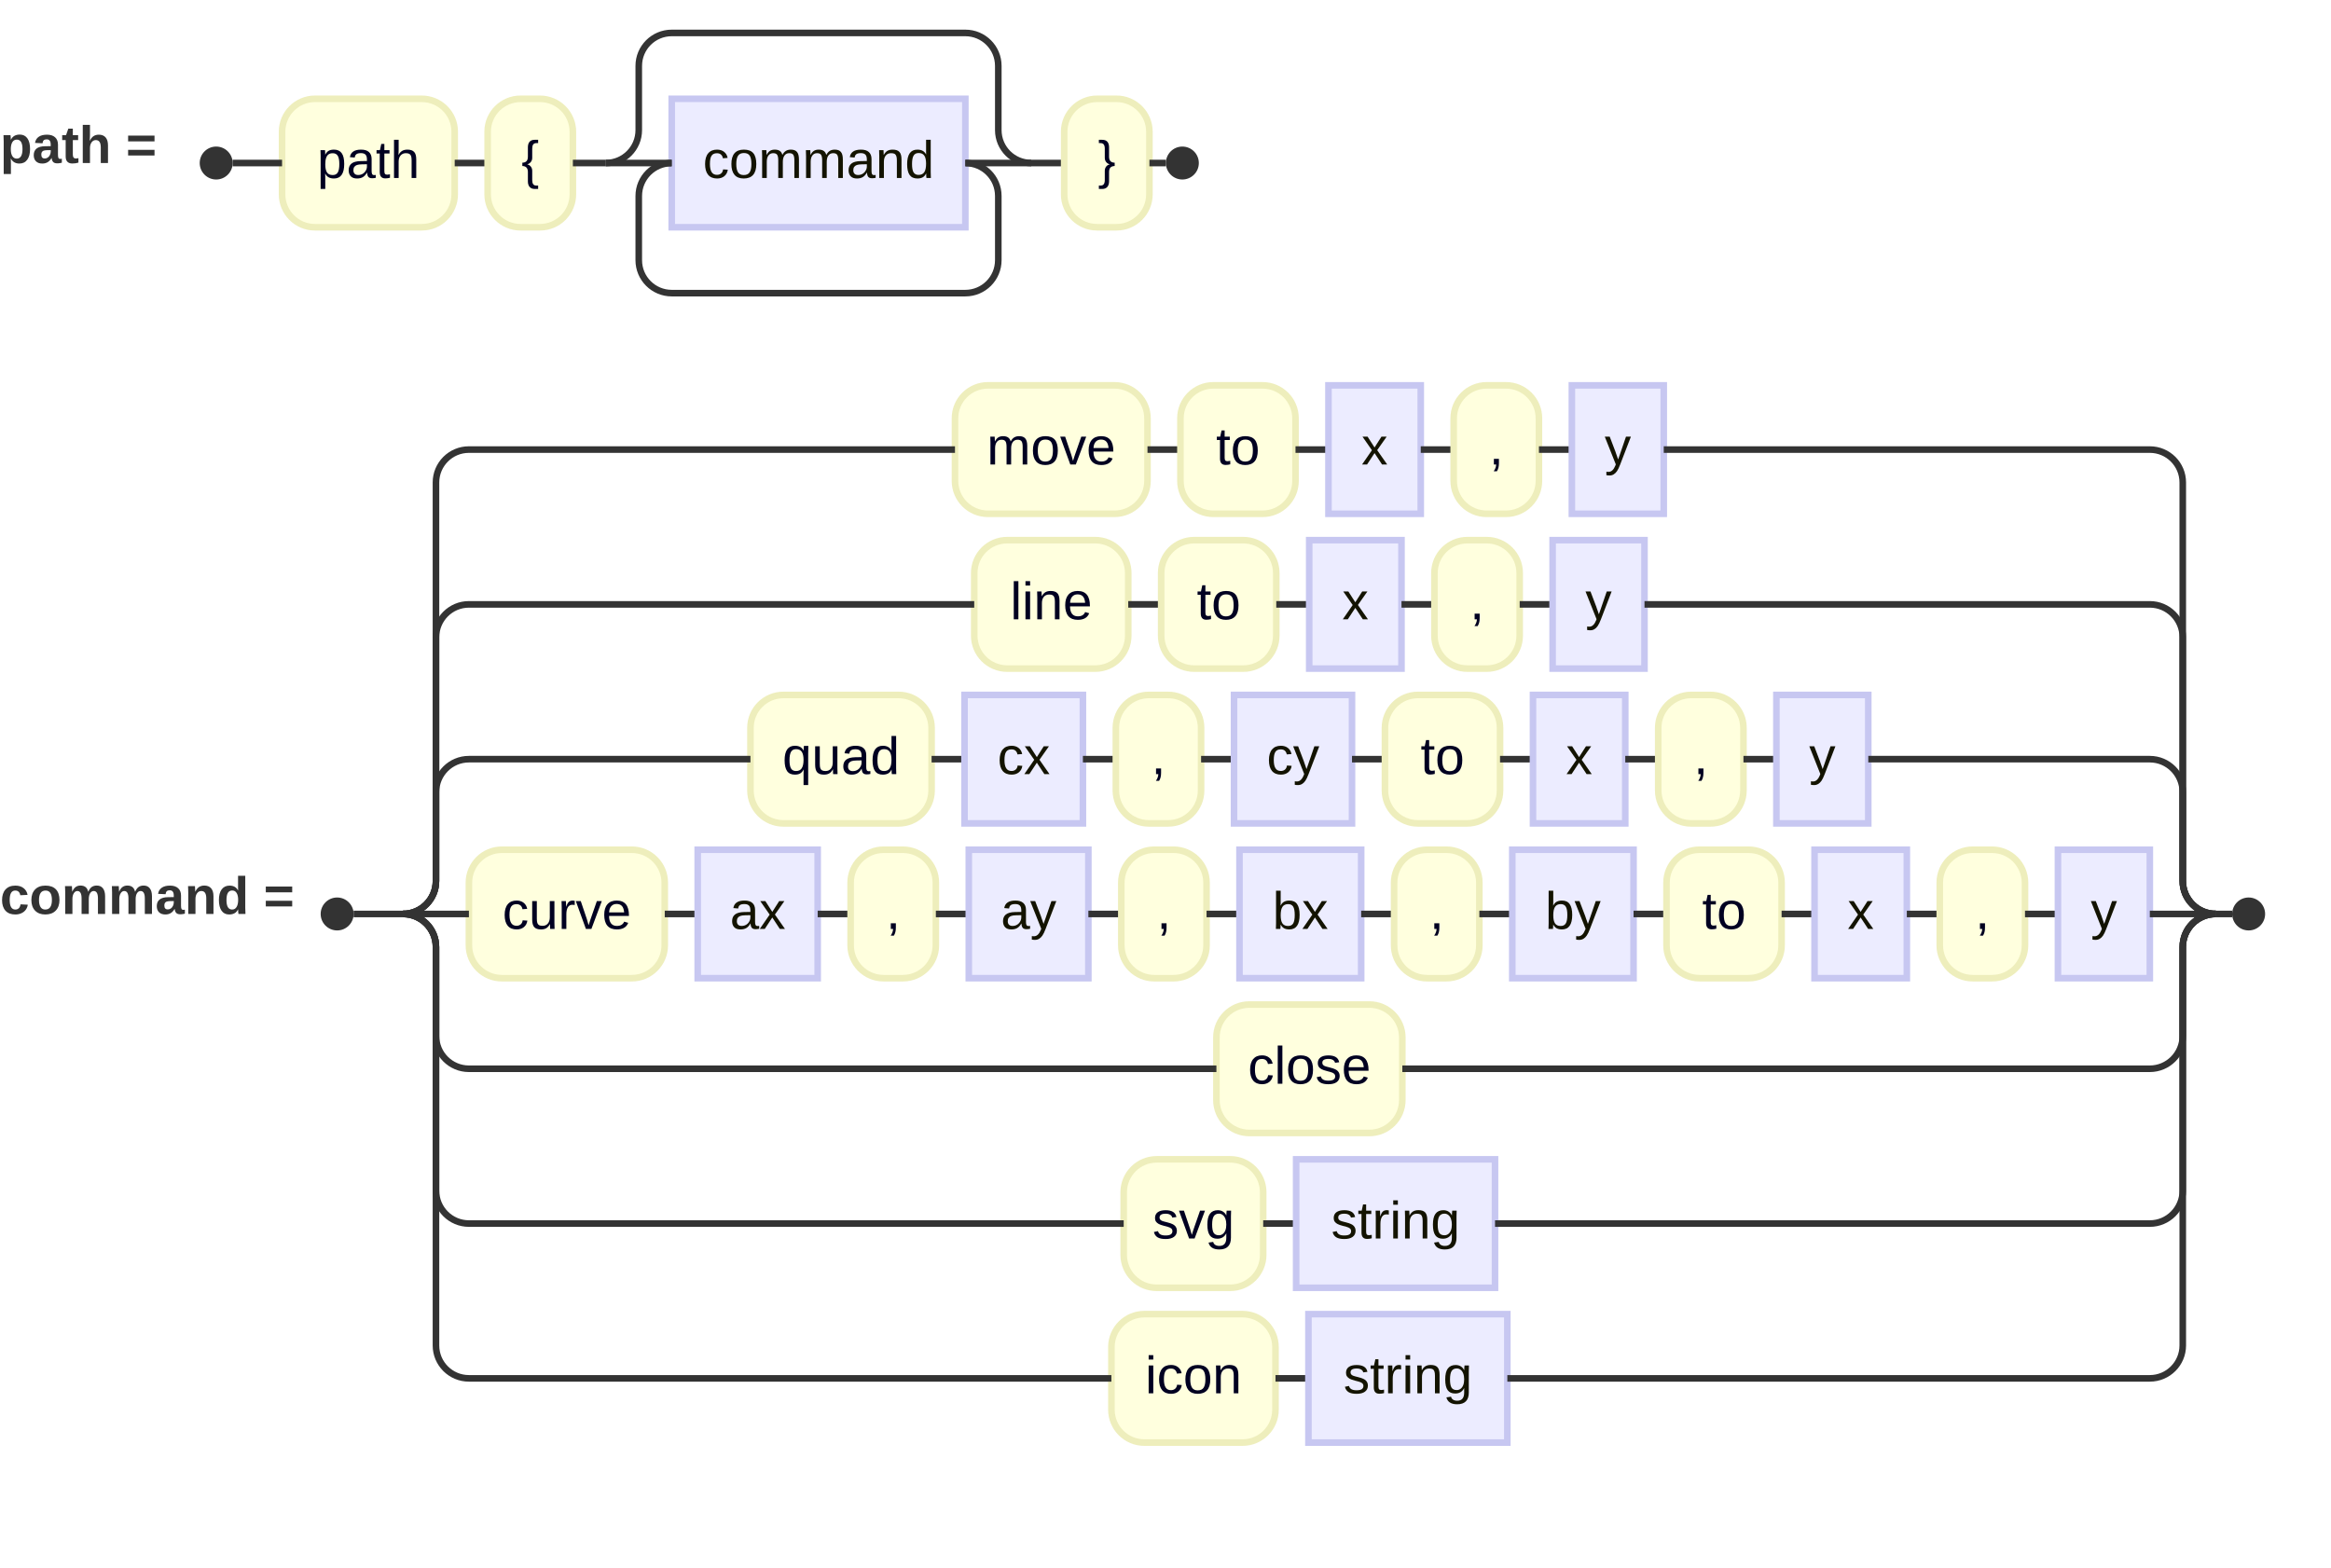
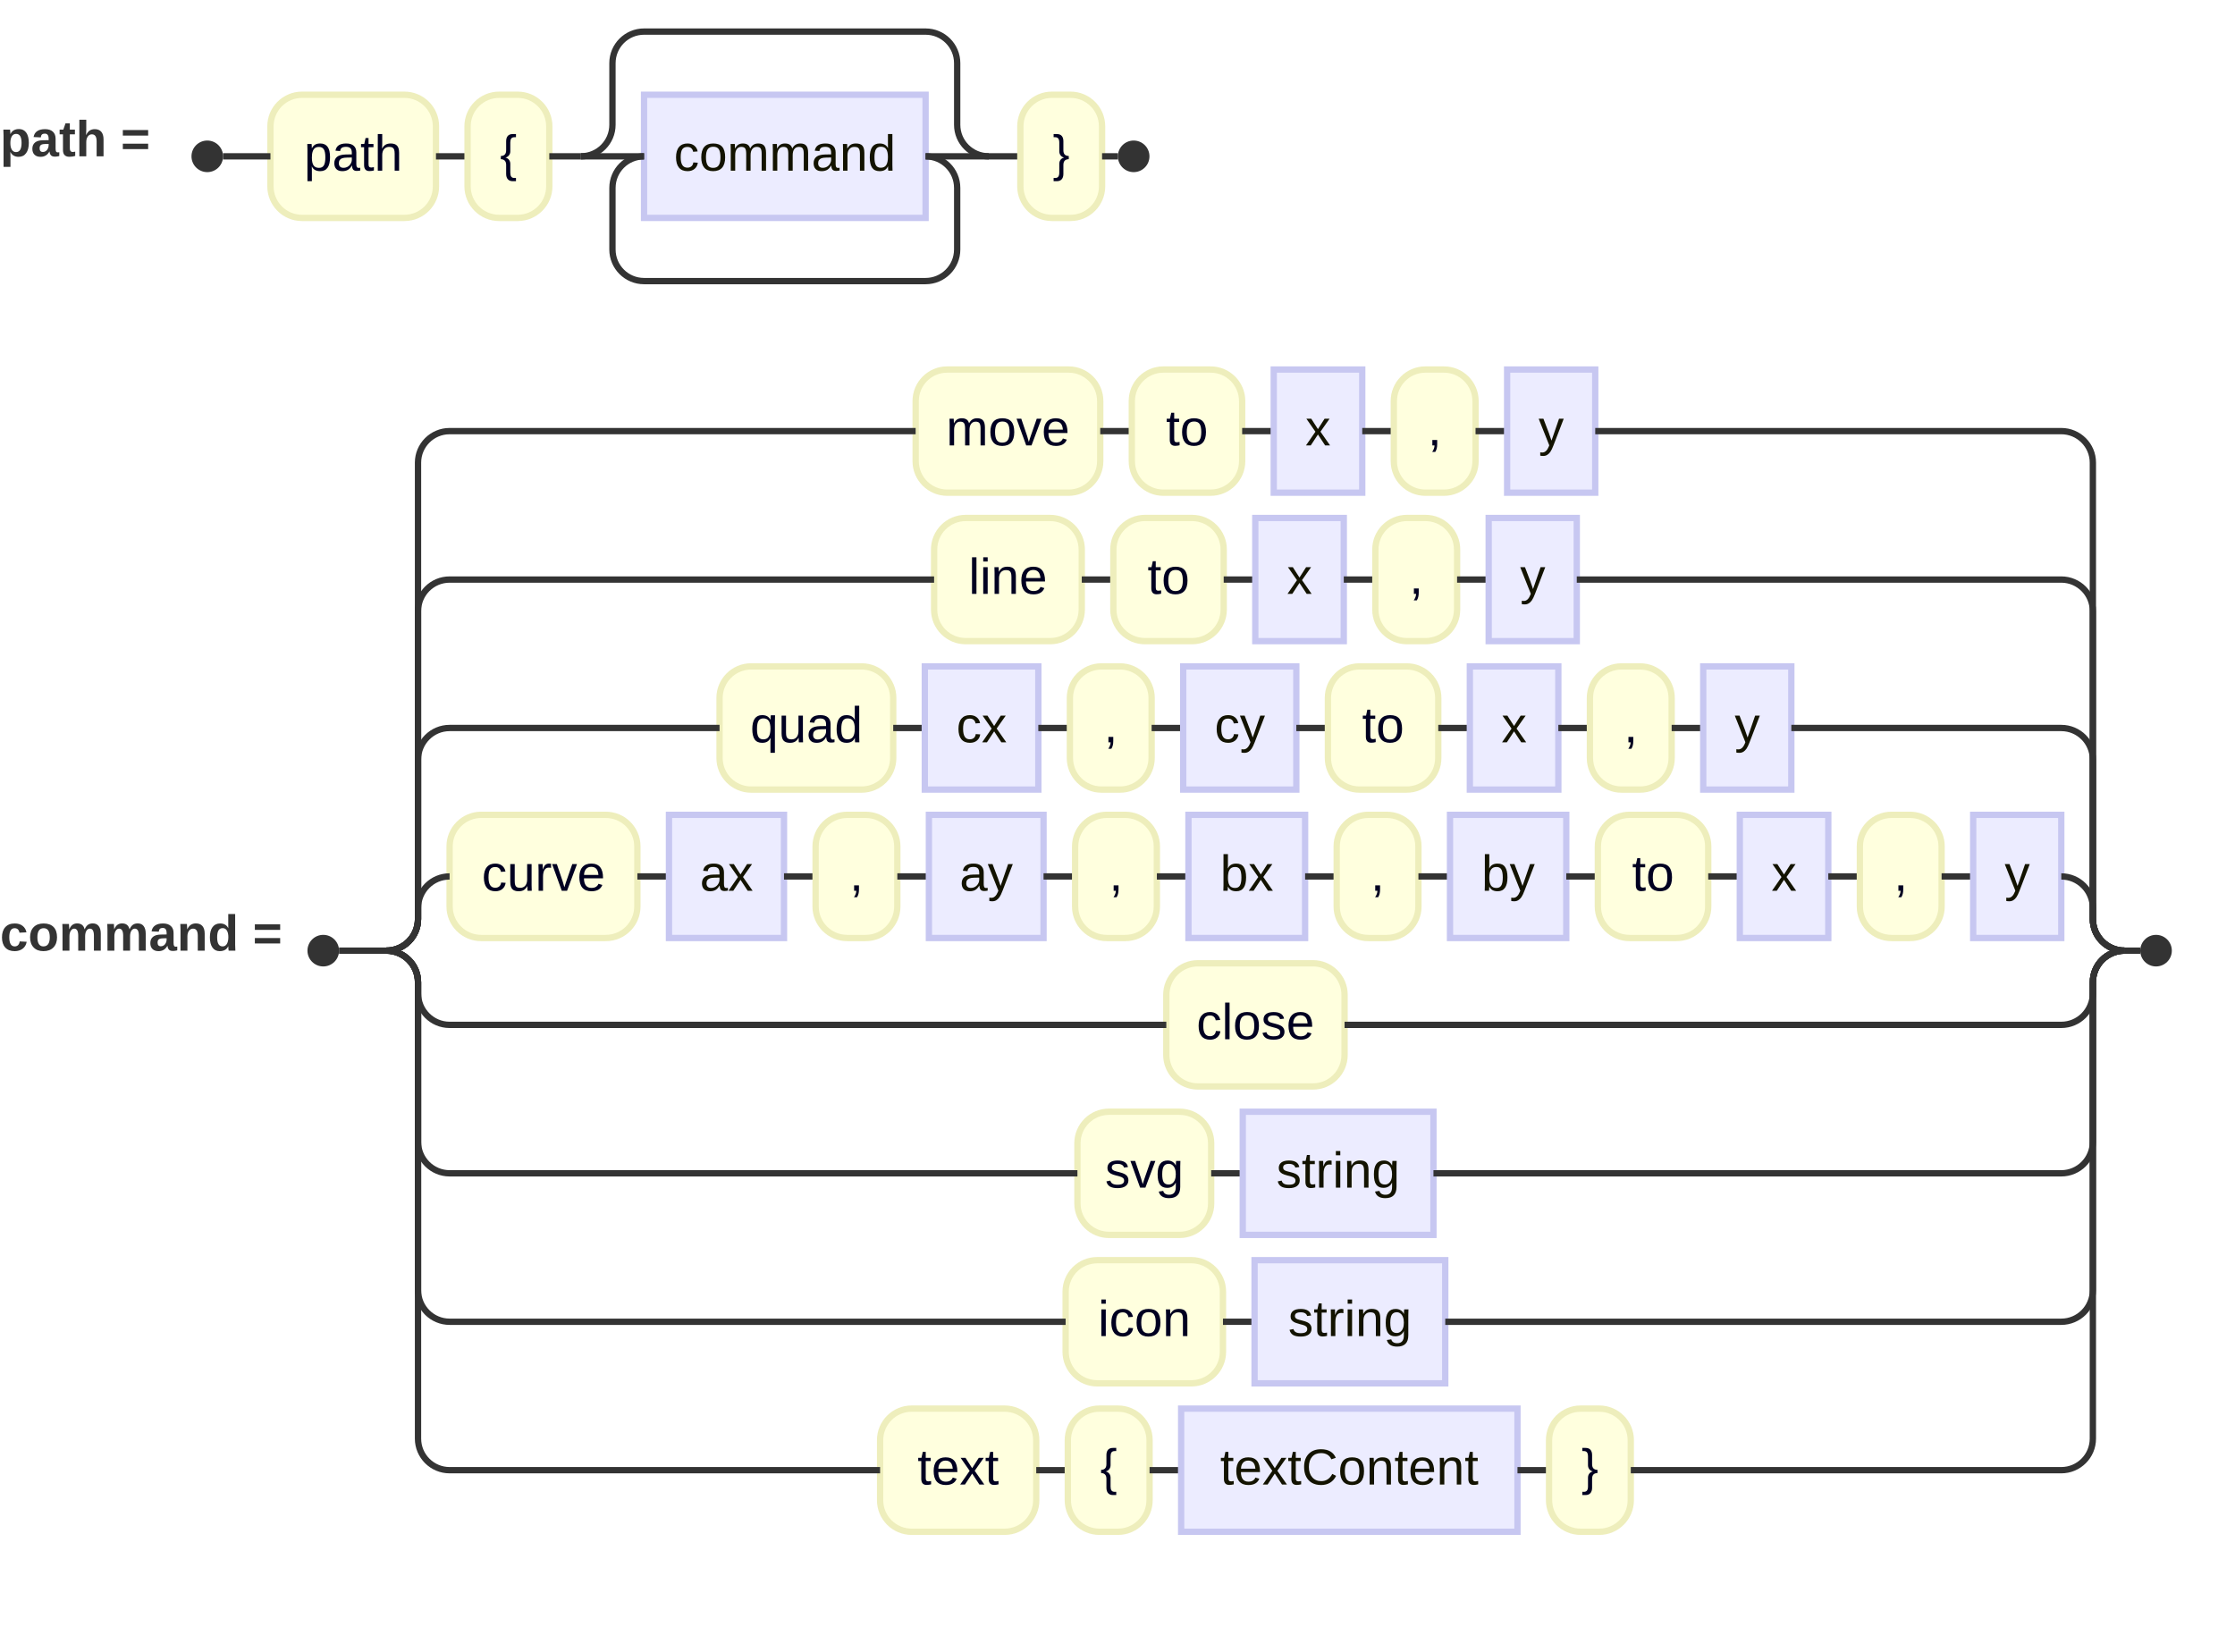
- <svg xmlns="http://www.w3.org/2000/svg" id="my-svg" width="100%" class="railroad-diagram" style="max-width: 707.609px; background-color: transparent;" viewBox="0 0 707.609 476" role="graphics-document document" aria-roledescription="railroadEbnf">
+ <svg xmlns="http://www.w3.org/2000/svg" id="my-svg" width="100%" class="railroad-diagram" style="max-width: 707.609px; background-color: transparent;" viewBox="0 0 707.609 523" role="graphics-document document" aria-roledescription="railroadEbnf">
  <style>#my-svg{font-family:"trebuchet ms",verdana,arial,sans-serif;font-size:16px;fill:#333;}@keyframes edge-animation-frame{from{stroke-dashoffset:0;}}@keyframes dash{to{stroke-dashoffset:0;}}#my-svg .edge-animation-slow{stroke-dasharray:9,5!important;stroke-dashoffset:900;animation:dash 50s linear infinite;stroke-linecap:round;}#my-svg .edge-animation-fast{stroke-dasharray:9,5!important;stroke-dashoffset:900;animation:dash 20s linear infinite;stroke-linecap:round;}#my-svg .error-icon{fill:#552222;}#my-svg .error-text{fill:#552222;stroke:#552222;}#my-svg .edge-thickness-normal{stroke-width:1px;}#my-svg .edge-thickness-thick{stroke-width:3.5px;}#my-svg .edge-pattern-solid{stroke-dasharray:0;}#my-svg .edge-thickness-invisible{stroke-width:0;fill:none;}#my-svg .edge-pattern-dashed{stroke-dasharray:3;}#my-svg .edge-pattern-dotted{stroke-dasharray:2;}#my-svg .marker{fill:#333333;stroke:#333333;}#my-svg .marker.cross{stroke:#333333;}#my-svg svg{font-family:"trebuchet ms",verdana,arial,sans-serif;font-size:16px;}#my-svg p{margin:0;}#my-svg .railroad-diagram{font-family:"trebuchet ms",verdana,arial,sans-serif;font-size:16px;}#my-svg .railroad-terminal rect{fill:#ffffde;stroke:hsl(60, 60%, 83.529%);stroke-width:2px;}#my-svg .railroad-terminal text{fill:#000021;font-family:"trebuchet ms",verdana,arial,sans-serif;font-size:16px;text-anchor:middle;dominant-baseline:middle;}#my-svg .railroad-nonterminal rect{fill:#ECECFF;stroke:hsl(240, 60%, 86.275%);stroke-width:2px;}#my-svg .railroad-nonterminal text{fill:#131300;font-family:"trebuchet ms",verdana,arial,sans-serif;font-size:16px;text-anchor:middle;dominant-baseline:middle;}#my-svg .railroad-line{stroke:#333333;stroke-width:2px;fill:none;}#my-svg .railroad-start circle,#my-svg .railroad-end circle{fill:#333333;}#my-svg .railroad-comment ellipse{fill:rgba(232,232,232, 0.8);stroke:hsl(80, 60%, 86.275%);stroke-width:2px;}#my-svg .railroad-comment text{fill:rgb(6.333, 0, 19);font-style:italic;font-family:"trebuchet ms",verdana,arial,sans-serif;font-size:16px;text-anchor:middle;dominant-baseline:middle;}#my-svg .railroad-special rect{fill:hsl(80, 100%, 96.275%);stroke:hsl(80, 60%, 86.275%);stroke-width:2px;stroke-dasharray:5,3;}#my-svg .railroad-special text{fill:#131300;font-family:"trebuchet ms",verdana,arial,sans-serif;font-size:16px;text-anchor:middle;dominant-baseline:middle;}#my-svg .railroad-rule-name{font-weight:bold;fill:#333;font-family:"trebuchet ms",verdana,arial,sans-serif;font-size:16px;}#my-svg .node .neo-node{stroke:#9370DB;}#my-svg [data-look="neo"].node rect,#my-svg [data-look="neo"].cluster rect,#my-svg [data-look="neo"].node polygon{stroke:#9370DB;filter:drop-shadow(1px 2px 2px rgba(185, 185, 185, 1));}#my-svg [data-look="neo"].swimlane.cluster rect{filter:none;}#my-svg [data-look="neo"].node path{stroke:#9370DB;stroke-width:1px;}#my-svg [data-look="neo"].node .outer-path{filter:drop-shadow(1px 2px 2px rgba(185, 185, 185, 1));}#my-svg [data-look="neo"].node .neo-line path{stroke:#9370DB;filter:none;}#my-svg [data-look="neo"].node circle{stroke:#9370DB;filter:drop-shadow(1px 2px 2px rgba(185, 185, 185, 1));}#my-svg [data-look="neo"].node circle .state-start{fill:#000000;}#my-svg [data-look="neo"].icon-shape .icon{fill:#9370DB;filter:drop-shadow(1px 2px 2px rgba(185, 185, 185, 1));}#my-svg [data-look="neo"].icon-shape .icon-neo path{stroke:#9370DB;filter:drop-shadow(1px 2px 2px rgba(185, 185, 185, 1));}#my-svg :root{--mermaid-font-family:"trebuchet ms",verdana,arial,sans-serif;}</style>
  <g />
  <g class="railroad-rule" transform="translate(0, 10)">
    <g transform="translate(85.625, 0)">
      <g class="railroad-sequence">
        <g class="railroad-terminal" transform="translate(0, 20)">
          <rect x="0" y="0" width="52.406" height="39" rx="10" ry="10" />
          <text x="26.203" y="19.5">path</text>
        </g>
        <path class="railroad-line" d="M 52.406 39.5 L 62.406 39.5" />
        <g class="railroad-terminal" transform="translate(62.40625, 20)">
          <rect x="0" y="0" width="25.875" height="39" rx="10" ry="10" />
          <text x="12.938" y="19.5">{</text>
        </g>
        <path class="railroad-line" d="M 88.281 39.5 L 98.281 39.5" />
        <g class="railroad-repetition" transform="translate(98.28125, 0)">
          <g class="railroad-nonterminal" transform="translate(20, 20)">
            <rect x="0" y="0" width="89.141" height="39" />
            <text x="44.57" y="19.5">command</text>
          </g>
          <path class="railroad-line" d="M 0 39.5 L 20 39.5" />
          <path class="railroad-line" d="M 109.141 39.5 L 129.141 39.5" />
          <path class="railroad-line" d="M 109.141 39.5 A 10 10 0 0 1 119.141 49.5 L 119.141 69 A 10 10 0 0 1 109.141 79 L 20 79 A 10 10 0 0 1 10 69 L 10 49.5 A 10 10 0 0 1 20 39.5" />
          <path class="railroad-line" d="M 0 39.5 A 10 10 0 0 0 10 29.5 L 10 10 A 10 10 0 0 1 20 0 L 109.141 0 A 10 10 0 0 1 119.141 10 L 119.141 29.5 A 10 10 0 0 0 129.141 39.5" />
        </g>
        <path class="railroad-line" d="M 227.422 39.5 L 237.422 39.5" />
        <g class="railroad-terminal" transform="translate(237.4219, 20)">
          <rect x="0" y="0" width="25.875" height="39" rx="10" ry="10" />
          <text x="12.938" y="19.5">}</text>
        </g>
      </g>
    </g>
    <g class="railroad-rule-name-group">
      <text class="railroad-rule-name" x="0" y="39.5">path =</text>
    </g>
    <g class="railroad-start">
      <circle cx="65.625" cy="39.5" r="5" />
    </g>
    <g class="railroad-end">
      <circle cx="358.922" cy="39.5" r="5" />
    </g>
    <path class="railroad-line" d="M 70.625 39.5 L 85.625 39.5" />
    <path class="railroad-line" d="M 348.922 39.5 L 353.922 39.5" />
  </g>
  <g class="railroad-rule" transform="translate(0, 117)">
    <g transform="translate(122.3438, 0)">
      <g class="railroad-choice">
        <g class="railroad-sequence" transform="translate(167.5547, 0)">
          <g class="railroad-terminal" transform="translate(0, 0)">
            <rect x="0" y="0" width="58.438" height="39" rx="10" ry="10" />
            <text x="29.219" y="19.5">move</text>
          </g>
          <path class="railroad-line" d="M 58.438 19.5 L 68.438 19.5" />
          <g class="railroad-terminal" transform="translate(68.4375, 0)">
            <rect x="0" y="0" width="34.938" height="39" rx="10" ry="10" />
            <text x="17.469" y="19.5">to</text>
          </g>
          <path class="railroad-line" d="M 103.375 19.5 L 113.375 19.5" />
          <g class="railroad-nonterminal" transform="translate(113.375, 0)">
            <rect x="0" y="0" width="28.016" height="39" />
            <text x="14.008" y="19.5">x</text>
          </g>
          <path class="railroad-line" d="M 141.391 19.5 L 151.391 19.5" />
          <g class="railroad-terminal" transform="translate(151.3906, 0)">
            <rect x="0" y="0" width="25.875" height="39" rx="10" ry="10" />
            <text x="12.938" y="19.5">,</text>
          </g>
          <path class="railroad-line" d="M 177.266 19.5 L 187.266 19.5" />
          <g class="railroad-nonterminal" transform="translate(187.2656, 0)">
            <rect x="0" y="0" width="27.891" height="39" />
            <text x="13.945" y="19.5">y</text>
          </g>
        </g>
-         <path class="railroad-line" d="M 0 160.5 A 10 10 0 0 0 10 150.5 L 10 29.5 A 10 10 0 0 1 20 19.5 L 167.555 19.5" />
-         <path class="railroad-line" d="M 382.711 19.5 L 530.266 19.5 A 10 10 0 0 1 540.266 29.5 L 540.266 150.5 A 10 10 0 0 0 550.266 160.5" />
+         <path class="railroad-line" d="M 0 184 A 10 10 0 0 0 10 174 L 10 29.5 A 10 10 0 0 1 20 19.5 L 167.555 19.5" />
+         <path class="railroad-line" d="M 382.711 19.5 L 530.266 19.5 A 10 10 0 0 1 540.266 29.5 L 540.266 174 A 10 10 0 0 0 550.266 184" />
        <g class="railroad-sequence" transform="translate(173.3984, 47)">
          <g class="railroad-terminal" transform="translate(0, 0)">
            <rect x="0" y="0" width="46.75" height="39" rx="10" ry="10" />
            <text x="23.375" y="19.5">line</text>
          </g>
          <path class="railroad-line" d="M 46.75 19.5 L 56.75 19.5" />
          <g class="railroad-terminal" transform="translate(56.75, 0)">
            <rect x="0" y="0" width="34.938" height="39" rx="10" ry="10" />
            <text x="17.469" y="19.5">to</text>
          </g>
          <path class="railroad-line" d="M 91.688 19.5 L 101.688 19.5" />
          <g class="railroad-nonterminal" transform="translate(101.6875, 0)">
            <rect x="0" y="0" width="28.016" height="39" />
            <text x="14.008" y="19.5">x</text>
          </g>
          <path class="railroad-line" d="M 129.703 19.5 L 139.703 19.5" />
          <g class="railroad-terminal" transform="translate(139.7031, 0)">
            <rect x="0" y="0" width="25.875" height="39" rx="10" ry="10" />
            <text x="12.938" y="19.5">,</text>
          </g>
          <path class="railroad-line" d="M 165.578 19.5 L 175.578 19.5" />
          <g class="railroad-nonterminal" transform="translate(175.5781, 0)">
            <rect x="0" y="0" width="27.891" height="39" />
            <text x="13.945" y="19.5">y</text>
          </g>
        </g>
-         <path class="railroad-line" d="M 0 160.5 A 10 10 0 0 0 10 150.5 L 10 76.5 A 10 10 0 0 1 20 66.5 L 173.398 66.5" />
-         <path class="railroad-line" d="M 376.867 66.5 L 530.266 66.5 A 10 10 0 0 1 540.266 76.5 L 540.266 150.5 A 10 10 0 0 0 550.266 160.5" />
+         <path class="railroad-line" d="M 0 184 A 10 10 0 0 0 10 174 L 10 76.5 A 10 10 0 0 1 20 66.5 L 173.398 66.5" />
+         <path class="railroad-line" d="M 376.867 66.5 L 530.266 66.5 A 10 10 0 0 1 540.266 76.5 L 540.266 174 A 10 10 0 0 0 550.266 184" />
        <g class="railroad-sequence" transform="translate(105.4688, 94)">
          <g class="railroad-terminal" transform="translate(0, 0)">
            <rect x="0" y="0" width="54.984" height="39" rx="10" ry="10" />
            <text x="27.492" y="19.5">quad</text>
          </g>
          <path class="railroad-line" d="M 54.984 19.5 L 64.984 19.5" />
          <g class="railroad-nonterminal" transform="translate(64.98438, 0)">
            <rect x="0" y="0" width="35.938" height="39" />
            <text x="17.969" y="19.5">cx</text>
          </g>
          <path class="railroad-line" d="M 100.922 19.5 L 110.922 19.5" />
          <g class="railroad-terminal" transform="translate(110.9219, 0)">
            <rect x="0" y="0" width="25.875" height="39" rx="10" ry="10" />
            <text x="12.938" y="19.5">,</text>
          </g>
          <path class="railroad-line" d="M 136.797 19.5 L 146.797 19.5" />
          <g class="railroad-nonterminal" transform="translate(146.7969, 0)">
            <rect x="0" y="0" width="35.812" height="39" />
            <text x="17.906" y="19.5">cy</text>
          </g>
          <path class="railroad-line" d="M 182.609 19.5 L 192.609 19.5" />
          <g class="railroad-terminal" transform="translate(192.6094, 0)">
            <rect x="0" y="0" width="34.938" height="39" rx="10" ry="10" />
            <text x="17.469" y="19.5">to</text>
          </g>
          <path class="railroad-line" d="M 227.547 19.5 L 237.547 19.5" />
          <g class="railroad-nonterminal" transform="translate(237.5469, 0)">
            <rect x="0" y="0" width="28.016" height="39" />
            <text x="14.008" y="19.5">x</text>
          </g>
          <path class="railroad-line" d="M 265.562 19.5 L 275.562 19.5" />
          <g class="railroad-terminal" transform="translate(275.5625, 0)">
            <rect x="0" y="0" width="25.875" height="39" rx="10" ry="10" />
            <text x="12.938" y="19.5">,</text>
          </g>
          <path class="railroad-line" d="M 301.438 19.5 L 311.438 19.5" />
          <g class="railroad-nonterminal" transform="translate(311.4375, 0)">
            <rect x="0" y="0" width="27.891" height="39" />
            <text x="13.945" y="19.5">y</text>
          </g>
        </g>
-         <path class="railroad-line" d="M 0 160.5 A 10 10 0 0 0 10 150.5 L 10 123.5 A 10 10 0 0 1 20 113.5 L 105.469 113.5" />
-         <path class="railroad-line" d="M 444.797 113.5 L 530.266 113.5 A 10 10 0 0 1 540.266 123.5 L 540.266 150.5 A 10 10 0 0 0 550.266 160.5" />
+         <path class="railroad-line" d="M 0 184 A 10 10 0 0 0 10 174 L 10 123.5 A 10 10 0 0 1 20 113.5 L 105.469 113.5" />
+         <path class="railroad-line" d="M 444.797 113.5 L 530.266 113.5 A 10 10 0 0 1 540.266 123.5 L 540.266 174 A 10 10 0 0 0 550.266 184" />
        <g class="railroad-sequence" transform="translate(20, 141)">
          <g class="railroad-terminal" transform="translate(0, 0)">
            <rect x="0" y="0" width="59.453" height="39" rx="10" ry="10" />
            <text x="29.727" y="19.5">curve</text>
          </g>
          <path class="railroad-line" d="M 59.453 19.5 L 69.453 19.5" />
          <g class="railroad-nonterminal" transform="translate(69.45312, 0)">
            <rect x="0" y="0" width="36.422" height="39" />
            <text x="18.211" y="19.5">ax</text>
          </g>
          <path class="railroad-line" d="M 105.875 19.5 L 115.875 19.5" />
          <g class="railroad-terminal" transform="translate(115.875, 0)">
            <rect x="0" y="0" width="25.875" height="39" rx="10" ry="10" />
            <text x="12.938" y="19.5">,</text>
          </g>
          <path class="railroad-line" d="M 141.75 19.5 L 151.75 19.5" />
          <g class="railroad-nonterminal" transform="translate(151.75, 0)">
            <rect x="0" y="0" width="36.297" height="39" />
            <text x="18.148" y="19.5">ay</text>
          </g>
          <path class="railroad-line" d="M 188.047 19.5 L 198.047 19.5" />
          <g class="railroad-terminal" transform="translate(198.0469, 0)">
            <rect x="0" y="0" width="25.875" height="39" rx="10" ry="10" />
            <text x="12.938" y="19.5">,</text>
          </g>
          <path class="railroad-line" d="M 223.922 19.5 L 233.922 19.5" />
          <g class="railroad-nonterminal" transform="translate(233.9219, 0)">
            <rect x="0" y="0" width="36.938" height="39" />
            <text x="18.469" y="19.5">bx</text>
          </g>
          <path class="railroad-line" d="M 270.859 19.5 L 280.859 19.5" />
          <g class="railroad-terminal" transform="translate(280.8594, 0)">
            <rect x="0" y="0" width="25.875" height="39" rx="10" ry="10" />
            <text x="12.938" y="19.5">,</text>
          </g>
          <path class="railroad-line" d="M 306.734 19.5 L 316.734 19.5" />
          <g class="railroad-nonterminal" transform="translate(316.7344, 0)">
            <rect x="0" y="0" width="36.812" height="39" />
            <text x="18.406" y="19.5">by</text>
          </g>
          <path class="railroad-line" d="M 353.547 19.5 L 363.547 19.5" />
          <g class="railroad-terminal" transform="translate(363.5469, 0)">
            <rect x="0" y="0" width="34.938" height="39" rx="10" ry="10" />
            <text x="17.469" y="19.5">to</text>
          </g>
          <path class="railroad-line" d="M 398.484 19.5 L 408.484 19.5" />
          <g class="railroad-nonterminal" transform="translate(408.4844, 0)">
            <rect x="0" y="0" width="28.016" height="39" />
            <text x="14.008" y="19.5">x</text>
          </g>
          <path class="railroad-line" d="M 436.5 19.5 L 446.5 19.5" />
          <g class="railroad-terminal" transform="translate(446.5, 0)">
            <rect x="0" y="0" width="25.875" height="39" rx="10" ry="10" />
            <text x="12.938" y="19.5">,</text>
          </g>
          <path class="railroad-line" d="M 472.375 19.5 L 482.375 19.5" />
          <g class="railroad-nonterminal" transform="translate(482.375, 0)">
            <rect x="0" y="0" width="27.891" height="39" />
            <text x="13.945" y="19.5">y</text>
          </g>
        </g>
-         <path class="railroad-line" d="M 0 160.5 L 20 160.5" />
-         <path class="railroad-line" d="M 530.266 160.5 L 550.266 160.5" />
+         <path class="railroad-line" d="M 0 184 A 10 10 0 0 0 10 174 L 10 170.5 A 10 10 0 0 1 20 160.5 L 20 160.5" />
+         <path class="railroad-line" d="M 530.266 160.5 L 530.266 160.5 A 10 10 0 0 1 540.266 170.5 L 540.266 174 A 10 10 0 0 0 550.266 184" />
        <g class="railroad-terminal" transform="translate(246.9141, 188)">
          <rect x="0" y="0" width="56.438" height="39" rx="10" ry="10" />
          <text x="28.219" y="19.5">close</text>
        </g>
-         <path class="railroad-line" d="M 0 160.5 A 10 10 0 0 1 10 170.5 L 10 197.5 A 10 10 0 0 0 20 207.5 L 246.914 207.5" />
-         <path class="railroad-line" d="M 303.352 207.5 L 530.266 207.5 A 10 10 0 0 0 540.266 197.5 L 540.266 170.5 A 10 10 0 0 1 550.266 160.5" />
+         <path class="railroad-line" d="M 0 184 A 10 10 0 0 1 10 194 L 10 197.5 A 10 10 0 0 0 20 207.5 L 246.914 207.5" />
+         <path class="railroad-line" d="M 303.352 207.5 L 530.266 207.5 A 10 10 0 0 0 540.266 197.5 L 540.266 194 A 10 10 0 0 1 550.266 184" />
        <g class="railroad-sequence" transform="translate(218.7734, 235)">
          <g class="railroad-terminal" transform="translate(0, 0)">
            <rect x="0" y="0" width="42.344" height="39" rx="10" ry="10" />
            <text x="21.172" y="19.5">svg</text>
          </g>
          <path class="railroad-line" d="M 42.344 19.5 L 52.344 19.5" />
          <g class="railroad-nonterminal" transform="translate(52.34375, 0)">
            <rect x="0" y="0" width="60.375" height="39" />
            <text x="30.188" y="19.5">string</text>
          </g>
        </g>
-         <path class="railroad-line" d="M 0 160.5 A 10 10 0 0 1 10 170.5 L 10 244.5 A 10 10 0 0 0 20 254.5 L 218.773 254.5" />
-         <path class="railroad-line" d="M 331.492 254.5 L 530.266 254.5 A 10 10 0 0 0 540.266 244.5 L 540.266 170.5 A 10 10 0 0 1 550.266 160.5" />
+         <path class="railroad-line" d="M 0 184 A 10 10 0 0 1 10 194 L 10 244.5 A 10 10 0 0 0 20 254.5 L 218.773 254.5" />
+         <path class="railroad-line" d="M 331.492 254.5 L 530.266 254.5 A 10 10 0 0 0 540.266 244.5 L 540.266 194 A 10 10 0 0 1 550.266 184" />
        <g class="railroad-sequence" transform="translate(215.0391, 282)">
          <g class="railroad-terminal" transform="translate(0, 0)">
            <rect x="0" y="0" width="49.812" height="39" rx="10" ry="10" />
            <text x="24.906" y="19.5">icon</text>
          </g>
          <path class="railroad-line" d="M 49.812 19.5 L 59.812 19.5" />
          <g class="railroad-nonterminal" transform="translate(59.8125, 0)">
            <rect x="0" y="0" width="60.375" height="39" />
            <text x="30.188" y="19.5">string</text>
          </g>
        </g>
-         <path class="railroad-line" d="M 0 160.5 A 10 10 0 0 1 10 170.5 L 10 291.5 A 10 10 0 0 0 20 301.5 L 215.039 301.5" />
-         <path class="railroad-line" d="M 335.227 301.5 L 530.266 301.5 A 10 10 0 0 0 540.266 291.5 L 540.266 170.5 A 10 10 0 0 1 550.266 160.5" />
+         <path class="railroad-line" d="M 0 184 A 10 10 0 0 1 10 194 L 10 291.5 A 10 10 0 0 0 20 301.5 L 215.039 301.5" />
+         <path class="railroad-line" d="M 335.227 301.5 L 530.266 301.5 A 10 10 0 0 0 540.266 291.5 L 540.266 194 A 10 10 0 0 1 550.266 184" />
+         <g class="railroad-sequence" transform="translate(156.2969, 329)">
+           <g class="railroad-terminal" transform="translate(0, 0)">
+             <rect x="0" y="0" width="49.438" height="39" rx="10" ry="10" />
+             <text x="24.719" y="19.5">text</text>
+           </g>
+           <path class="railroad-line" d="M 49.438 19.5 L 59.438 19.5" />
+           <g class="railroad-terminal" transform="translate(59.4375, 0)">
+             <rect x="0" y="0" width="25.875" height="39" rx="10" ry="10" />
+             <text x="12.938" y="19.5">{</text>
+           </g>
+           <path class="railroad-line" d="M 85.312 19.5 L 95.312 19.5" />
+           <g class="railroad-nonterminal" transform="translate(95.3125, 0)">
+             <rect x="0" y="0" width="106.484" height="39" />
+             <text x="53.242" y="19.5">textContent</text>
+           </g>
+           <path class="railroad-line" d="M 201.797 19.5 L 211.797 19.5" />
+           <g class="railroad-terminal" transform="translate(211.7969, 0)">
+             <rect x="0" y="0" width="25.875" height="39" rx="10" ry="10" />
+             <text x="12.938" y="19.5">}</text>
+           </g>
+         </g>
+         <path class="railroad-line" d="M 0 184 A 10 10 0 0 1 10 194 L 10 338.5 A 10 10 0 0 0 20 348.5 L 156.297 348.5" />
+         <path class="railroad-line" d="M 393.969 348.5 L 530.266 348.5 A 10 10 0 0 0 540.266 338.5 L 540.266 194 A 10 10 0 0 1 550.266 184" />
      </g>
    </g>
    <g class="railroad-rule-name-group">
-       <text class="railroad-rule-name" x="0" y="160.5">command =</text>
+       <text class="railroad-rule-name" x="0" y="184">command =</text>
    </g>
    <g class="railroad-start">
-       <circle cx="102.344" cy="160.5" r="5" />
+       <circle cx="102.344" cy="184" r="5" />
    </g>
    <g class="railroad-end">
-       <circle cx="682.609" cy="160.5" r="5" />
-     </g>
-     <path class="railroad-line" d="M 107.344 160.5 L 122.344 160.5" />
-     <path class="railroad-line" d="M 672.609 160.5 L 677.609 160.5" />
+       <circle cx="682.609" cy="184" r="5" />
+     </g>
+     <path class="railroad-line" d="M 107.344 184 L 122.344 184" />
+     <path class="railroad-line" d="M 672.609 184 L 677.609 184" />
  </g>
</svg>
